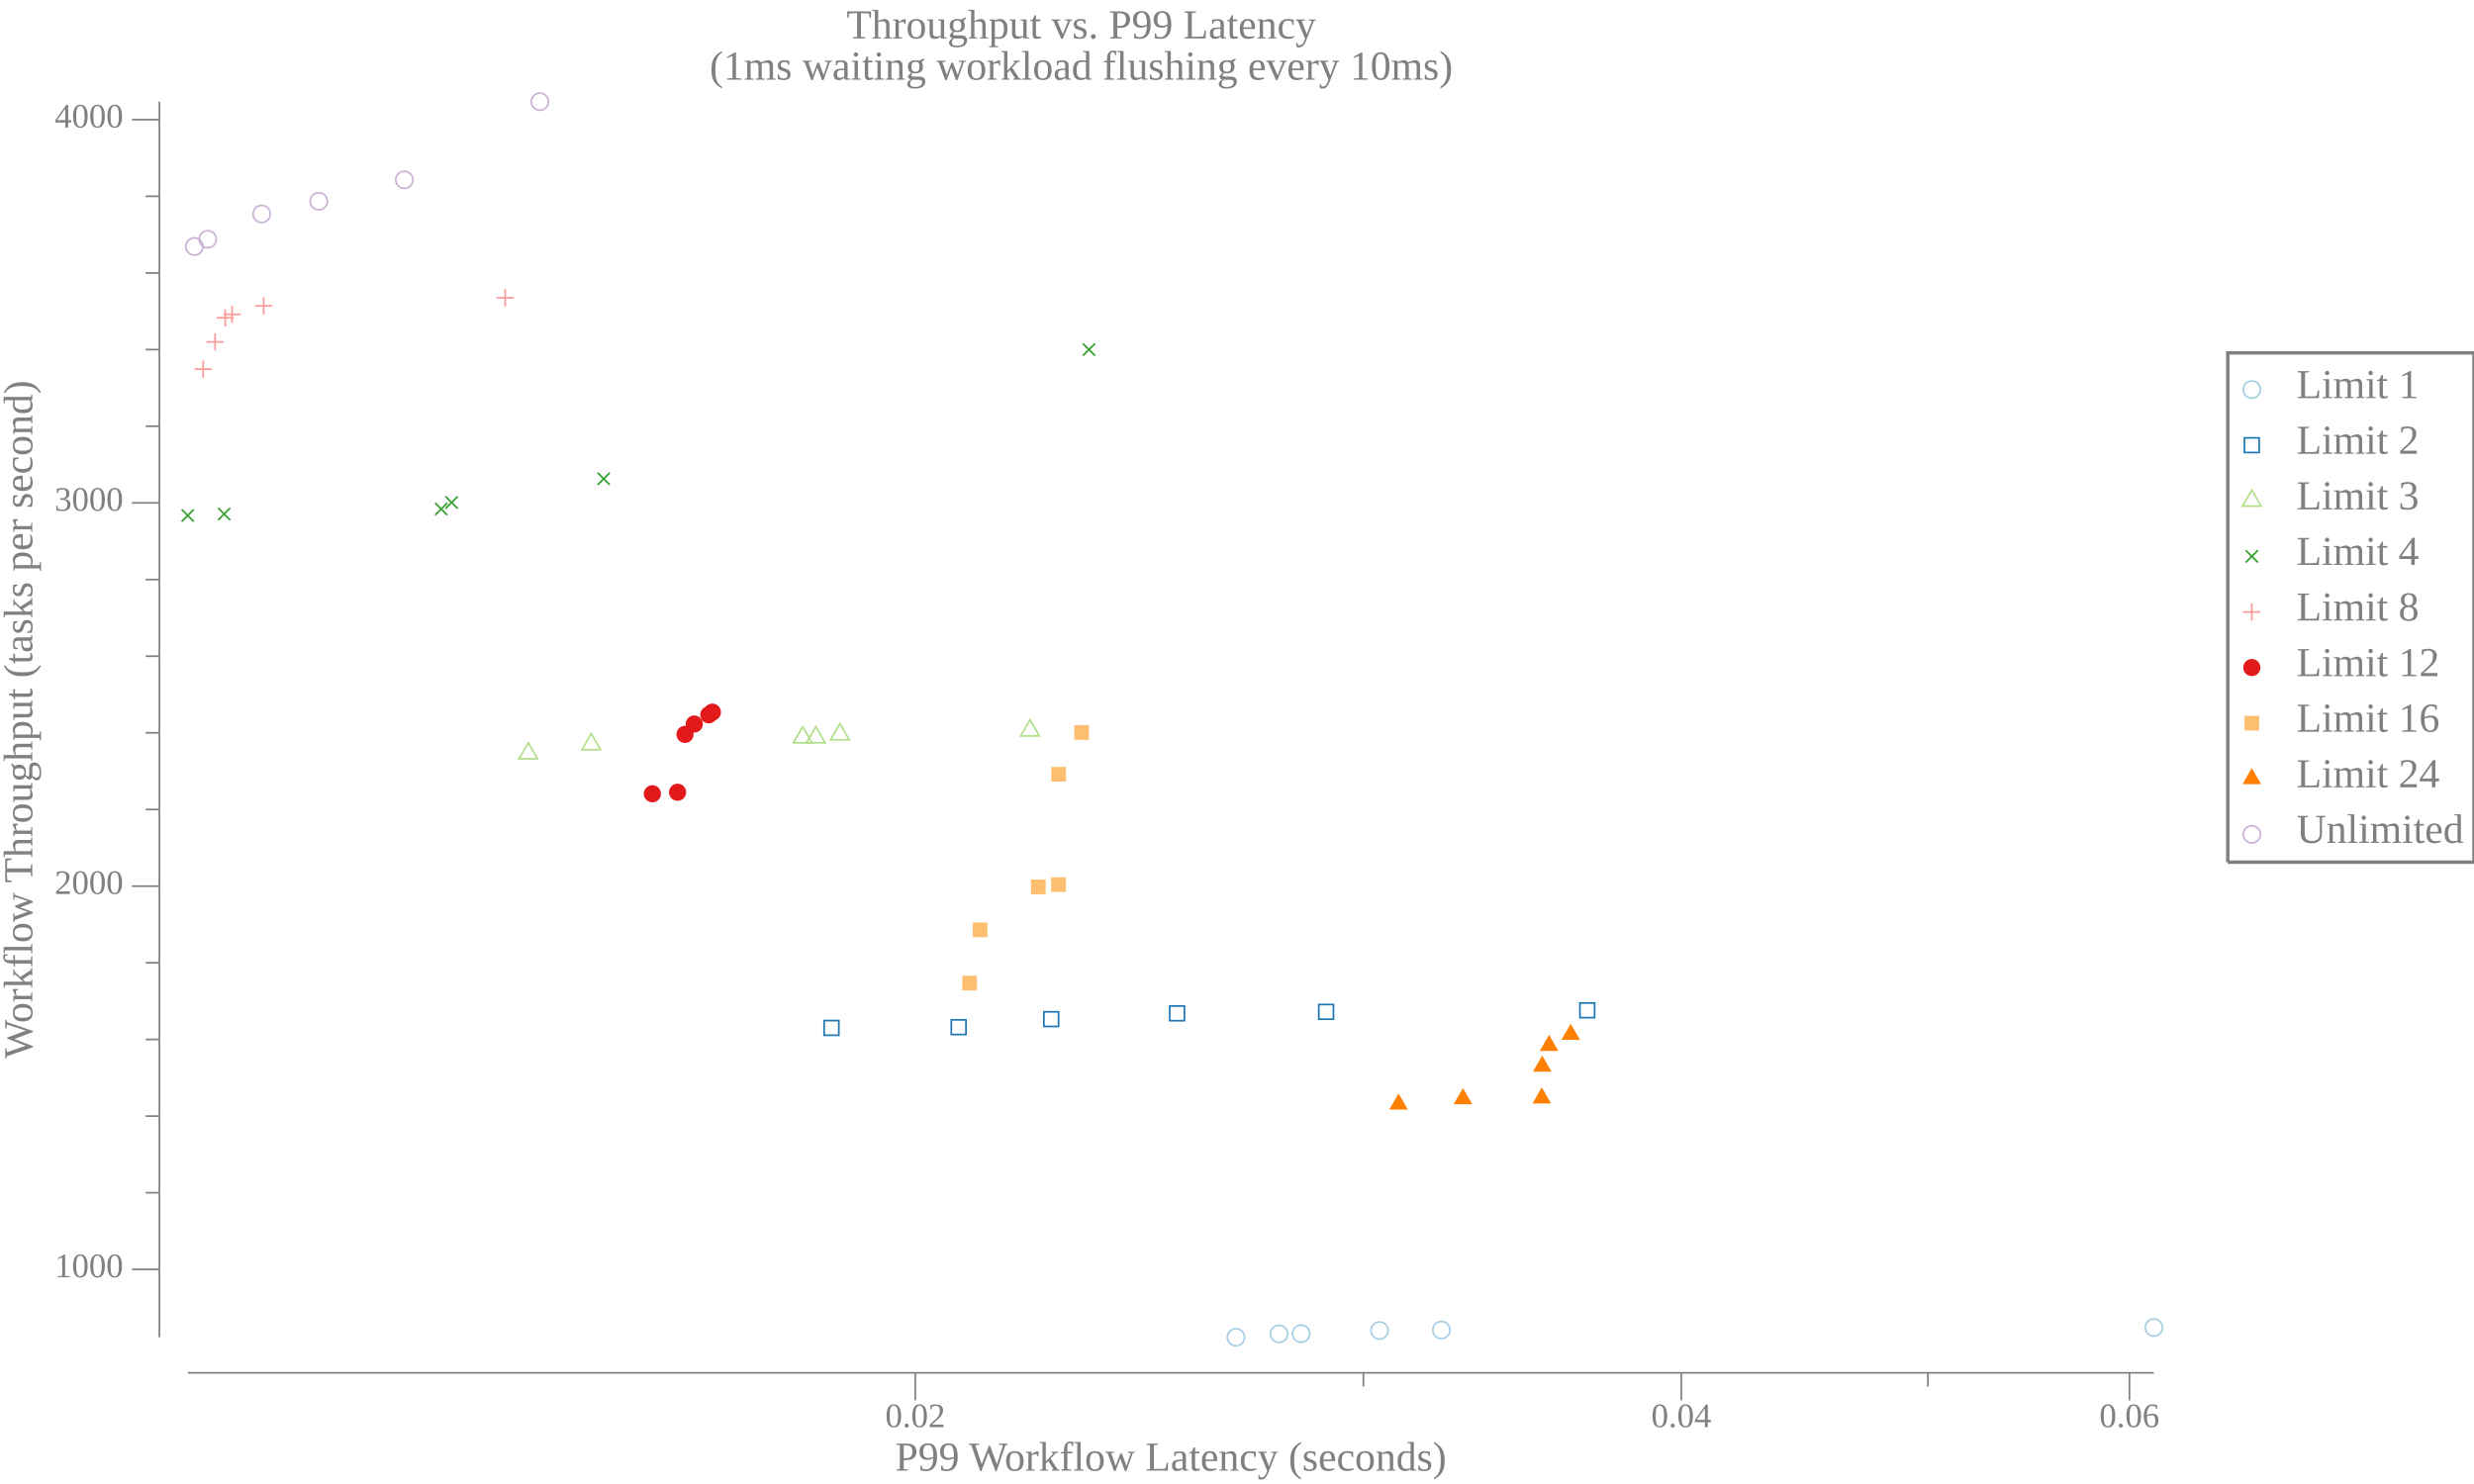
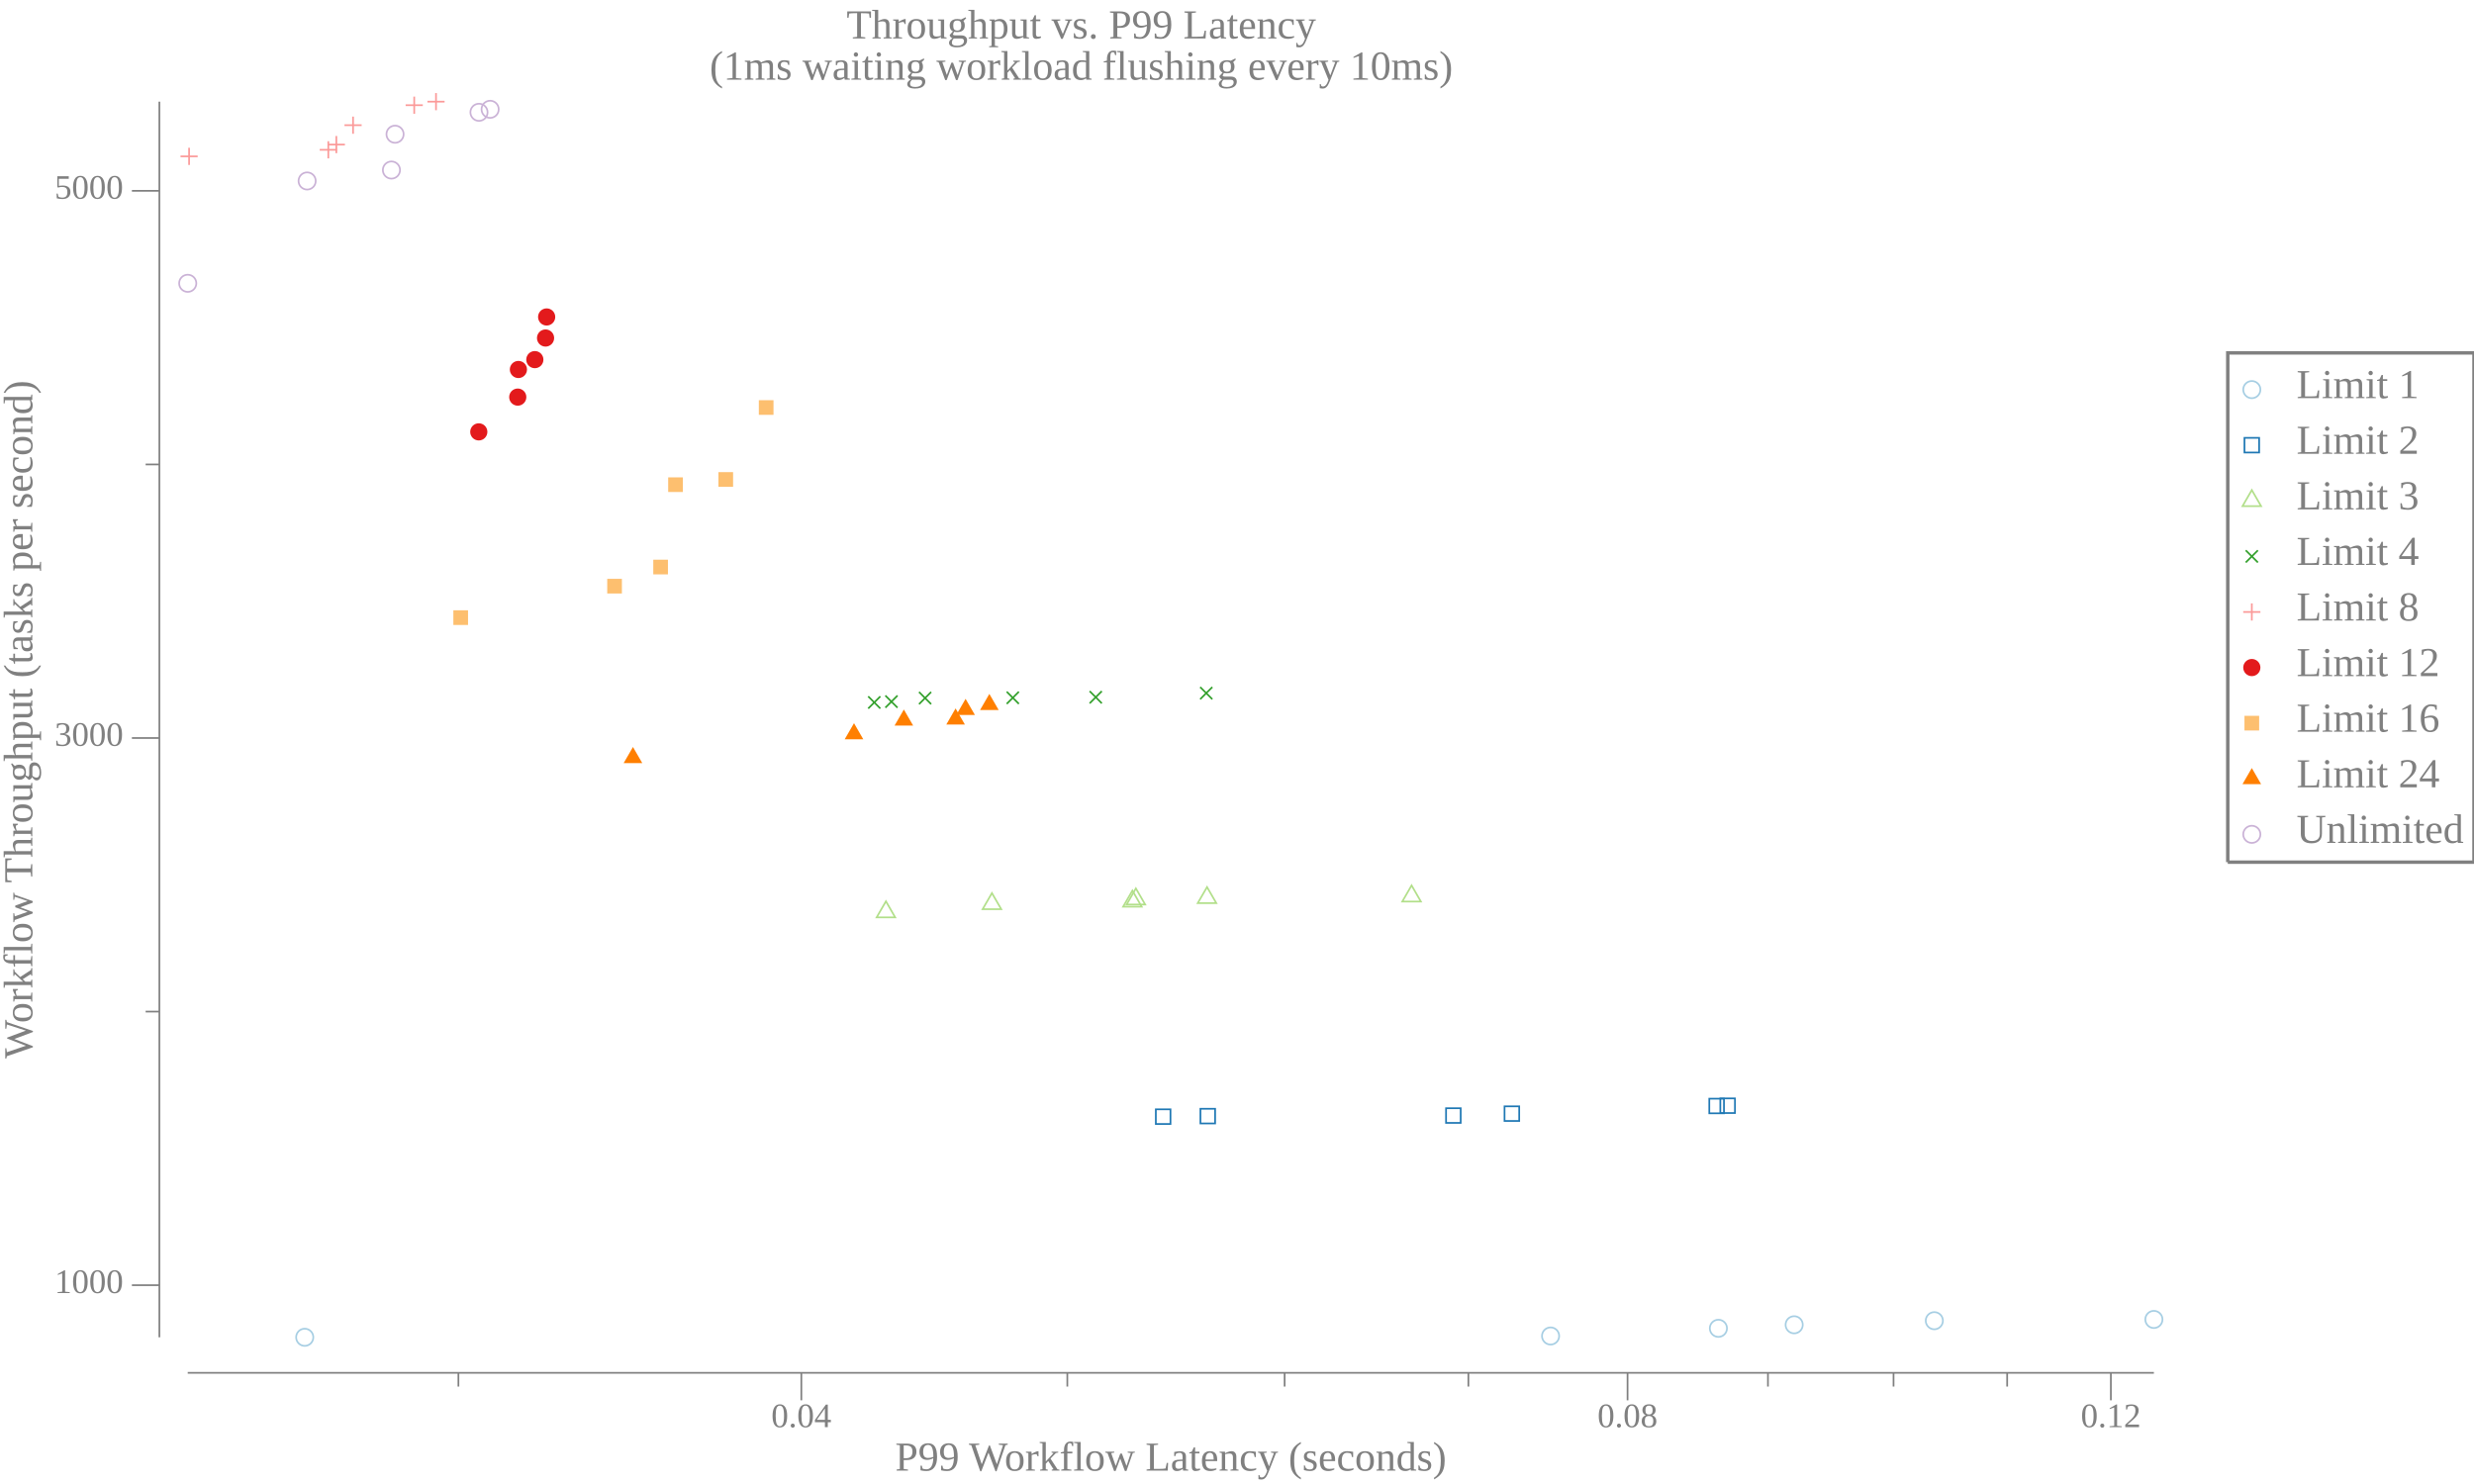
<svg xmlns="http://www.w3.org/2000/svg" width="720pt" height="432pt" viewBox="0 0 720 432">
  <g transform="scale(1, -1) translate(0, -432)">
    <path d="M657.84,318.58A2.5,2.5 0 1 1 652.84,318.58A2.5,2.5 0 1 1 657.84,318.58Z" style="fill:none;stroke:#A6CEE3;stroke-width:0.5" />
    <text x="668.34" y="-316.1" transform="scale(1, -1)" style="font-family:Liberation Serif;font-variant:normal;font-weight:normal;font-style:normal;font-size:12px;fill:#808080">Limit 1</text>
    <path d="M653.2,300.27L657.47,300.27L657.47,304.54L653.2,304.54Z" style="fill:none;stroke:#1F78B4;stroke-width:0.5" />
    <text x="668.34" y="-299.91" transform="scale(1, -1)" style="font-family:Liberation Serif;font-variant:normal;font-weight:normal;font-style:normal;font-size:12px;fill:#808080">Limit 2</text>
    <path d="M655.34,289.34L652.63,284.66L658.04,284.66Z" style="fill:none;stroke:#B2DF8A;stroke-width:0.5" />
    <text x="668.34" y="-283.73" transform="scale(1, -1)" style="font-family:Liberation Serif;font-variant:normal;font-weight:normal;font-style:normal;font-size:12px;fill:#808080">Limit 3</text>
    <path d="M653.57,268.27L657.11,271.8" style="fill:none;stroke:#33A02C;stroke-width:0.5" />
    <path d="M653.57,271.8L657.11,268.27" style="fill:none;stroke:#33A02C;stroke-width:0.5" />
    <text x="668.34" y="-267.55" transform="scale(1, -1)" style="font-family:Liberation Serif;font-variant:normal;font-weight:normal;font-style:normal;font-size:12px;fill:#808080">Limit 4</text>
    <path d="M655.34,256.35L655.34,251.35" style="fill:none;stroke:#FB9A99;stroke-width:0.5" />
    <path d="M652.84,253.85L657.84,253.85" style="fill:none;stroke:#FB9A99;stroke-width:0.5" />
    <text x="668.34" y="-251.36" transform="scale(1, -1)" style="font-family:Liberation Serif;font-variant:normal;font-weight:normal;font-style:normal;font-size:12px;fill:#808080">Limit 8</text>
    <path d="M657.84,237.67A2.5,2.5 0 1 1 652.84,237.67A2.5,2.5 0 1 1 657.84,237.67Z" style="fill:#E31A1C" />
    <text x="668.34" y="-235.18" transform="scale(1, -1)" style="font-family:Liberation Serif;font-variant:normal;font-weight:normal;font-style:normal;font-size:12px;fill:#808080">Limit 12</text>
    <path d="M653.2,219.35L657.47,219.35L657.47,223.62L653.2,223.62Z" style="fill:#FDBF6F" />
    <text x="668.34" y="-219" transform="scale(1, -1)" style="font-family:Liberation Serif;font-variant:normal;font-weight:normal;font-style:normal;font-size:12px;fill:#808080">Limit 16</text>
    <path d="M655.34,208.42L652.63,203.74L658.04,203.74Z" style="fill:#FF7F00" />
    <text x="668.34" y="-202.81" transform="scale(1, -1)" style="font-family:Liberation Serif;font-variant:normal;font-weight:normal;font-style:normal;font-size:12px;fill:#808080">Limit 24</text>
    <path d="M657.84,189.12A2.5,2.5 0 1 1 652.84,189.12A2.5,2.5 0 1 1 657.84,189.12Z" style="fill:none;stroke:#CAB2D6;stroke-width:0.5" />
    <text x="668.34" y="-186.63" transform="scale(1, -1)" style="font-family:Liberation Serif;font-variant:normal;font-weight:normal;font-style:normal;font-size:12px;fill:#808080">Unlimited</text>
    <path d="M648.34,181.02L648.34,329.27L720,329.27L720,181.02L648.34,181.02" style="fill:none;stroke:#808080" />
    <path d="M0,0L629.34,0L629.34,432L0,432Z" style="fill:#-8000000000000000-8000000000000000-8000000000000000;fill-opacity:0" />
    <text x="246.35" y="-420.81" transform="scale(1, -1)" style="font-family:Liberation Serif;font-variant:normal;font-weight:normal;font-style:normal;font-size:12px;fill:#808080">Throughput vs. P99 Latency</text>
    <text x="206.52" y="-408.81" transform="scale(1, -1)" style="font-family:Liberation Serif;font-variant:normal;font-weight:normal;font-style:normal;font-size:12px;fill:#808080">(1ms waiting workload flushing every 10ms)</text>
    <text x="260.52" y="-3.902" transform="scale(1, -1)" style="font-family:Liberation Serif;font-variant:normal;font-weight:normal;font-style:normal;font-size:12px;fill:#808080">P99 Workflow Latency (seconds)</text>
-     <text x="257.63" y="-16.541" transform="scale(1, -1)" style="font-family:Liberation Serif;font-variant:normal;font-weight:normal;font-style:normal;font-size:10px;fill:#808080">0.02</text>
-     <text x="480.56" y="-16.541" transform="scale(1, -1)" style="font-family:Liberation Serif;font-variant:normal;font-weight:normal;font-style:normal;font-size:10px;fill:#808080">0.04</text>
-     <text x="610.97" y="-16.541" transform="scale(1, -1)" style="font-family:Liberation Serif;font-variant:normal;font-weight:normal;font-style:normal;font-size:10px;fill:#808080">0.06</text>
-     <path d="M266.38,24.363L266.38,32.363" style="fill:none;stroke:#808080;stroke-width:0.5" />
-     <path d="M489.31,24.363L489.31,32.363" style="fill:none;stroke:#808080;stroke-width:0.5" />
-     <path d="M619.72,24.363L619.72,32.363" style="fill:none;stroke:#808080;stroke-width:0.5" />
-     <path d="M396.79,28.363L396.79,32.363" style="fill:none;stroke:#808080;stroke-width:0.5" />
-     <path d="M561.08,28.363L561.08,32.363" style="fill:none;stroke:#808080;stroke-width:0.5" />
+     <text x="224.46" y="-16.541" transform="scale(1, -1)" style="font-family:Liberation Serif;font-variant:normal;font-weight:normal;font-style:normal;font-size:10px;fill:#808080">0.04</text>
+     <text x="464.91" y="-16.541" transform="scale(1, -1)" style="font-family:Liberation Serif;font-variant:normal;font-weight:normal;font-style:normal;font-size:10px;fill:#808080">0.08</text>
+     <text x="605.57" y="-16.541" transform="scale(1, -1)" style="font-family:Liberation Serif;font-variant:normal;font-weight:normal;font-style:normal;font-size:10px;fill:#808080">0.12</text>
+     <path d="M233.21,24.363L233.21,32.363" style="fill:none;stroke:#808080;stroke-width:0.5" />
+     <path d="M473.66,24.363L473.66,32.363" style="fill:none;stroke:#808080;stroke-width:0.5" />
+     <path d="M614.32,24.363L614.32,32.363" style="fill:none;stroke:#808080;stroke-width:0.5" />
+     <path d="M133.41,28.363L133.41,32.363" style="fill:none;stroke:#808080;stroke-width:0.5" />
+     <path d="M310.62,28.363L310.62,32.363" style="fill:none;stroke:#808080;stroke-width:0.5" />
+     <path d="M373.86,28.363L373.86,32.363" style="fill:none;stroke:#808080;stroke-width:0.5" />
+     <path d="M427.34,28.363L427.34,32.363" style="fill:none;stroke:#808080;stroke-width:0.5" />
+     <path d="M514.52,28.363L514.52,32.363" style="fill:none;stroke:#808080;stroke-width:0.5" />
+     <path d="M551.07,28.363L551.07,32.363" style="fill:none;stroke:#808080;stroke-width:0.5" />
+     <path d="M584.14,28.363L584.14,32.363" style="fill:none;stroke:#808080;stroke-width:0.5" />
    <path d="M54.635,32.363L626.84,32.363" style="fill:none;stroke:#808080;stroke-width:0.5" />
    <g transform="rotate(90)">
      <text x="123.84" y="9.387" transform="scale(1, -1)" style="font-family:Liberation Serif;font-variant:normal;font-weight:normal;font-style:normal;font-size:12px;fill:#808080">Workflow Throughput (tasks per second)</text>
    </g>
-     <text x="15.885" y="-60.193" transform="scale(1, -1)" style="font-family:Liberation Serif;font-variant:normal;font-weight:normal;font-style:normal;font-size:10px;fill:#808080">1000</text>
-     <text x="15.885" y="-171.76" transform="scale(1, -1)" style="font-family:Liberation Serif;font-variant:normal;font-weight:normal;font-style:normal;font-size:10px;fill:#808080">2000</text>
-     <text x="15.885" y="-283.32" transform="scale(1, -1)" style="font-family:Liberation Serif;font-variant:normal;font-weight:normal;font-style:normal;font-size:10px;fill:#808080">3000</text>
-     <text x="15.885" y="-394.88" transform="scale(1, -1)" style="font-family:Liberation Serif;font-variant:normal;font-weight:normal;font-style:normal;font-size:10px;fill:#808080">4000</text>
-     <path d="M38.385,62.478L46.385,62.478" style="fill:none;stroke:#808080;stroke-width:0.5" />
-     <path d="M38.385,174.04L46.385,174.04" style="fill:none;stroke:#808080;stroke-width:0.5" />
-     <path d="M38.385,285.61L46.385,285.61" style="fill:none;stroke:#808080;stroke-width:0.5" />
-     <path d="M38.385,397.17L46.385,397.17" style="fill:none;stroke:#808080;stroke-width:0.5" />
-     <path d="M42.385,84.791L46.385,84.791" style="fill:none;stroke:#808080;stroke-width:0.5" />
-     <path d="M42.385,107.1L46.385,107.1" style="fill:none;stroke:#808080;stroke-width:0.5" />
-     <path d="M42.385,129.42L46.385,129.42" style="fill:none;stroke:#808080;stroke-width:0.5" />
-     <path d="M42.385,151.73L46.385,151.73" style="fill:none;stroke:#808080;stroke-width:0.5" />
-     <path d="M42.385,196.35L46.385,196.35" style="fill:none;stroke:#808080;stroke-width:0.5" />
-     <path d="M42.385,218.67L46.385,218.67" style="fill:none;stroke:#808080;stroke-width:0.5" />
-     <path d="M42.385,240.98L46.385,240.98" style="fill:none;stroke:#808080;stroke-width:0.5" />
-     <path d="M42.385,263.29L46.385,263.29" style="fill:none;stroke:#808080;stroke-width:0.5" />
-     <path d="M42.385,307.92L46.385,307.92" style="fill:none;stroke:#808080;stroke-width:0.5" />
-     <path d="M42.385,330.23L46.385,330.23" style="fill:none;stroke:#808080;stroke-width:0.5" />
-     <path d="M42.385,352.54L46.385,352.54" style="fill:none;stroke:#808080;stroke-width:0.5" />
-     <path d="M42.385,374.86L46.385,374.86" style="fill:none;stroke:#808080;stroke-width:0.5" />
+     <text x="15.885" y="-55.588" transform="scale(1, -1)" style="font-family:Liberation Serif;font-variant:normal;font-weight:normal;font-style:normal;font-size:10px;fill:#808080">1000</text>
+     <text x="15.885" y="-214.88" transform="scale(1, -1)" style="font-family:Liberation Serif;font-variant:normal;font-weight:normal;font-style:normal;font-size:10px;fill:#808080">3000</text>
+     <text x="15.885" y="-374.16" transform="scale(1, -1)" style="font-family:Liberation Serif;font-variant:normal;font-weight:normal;font-style:normal;font-size:10px;fill:#808080">5000</text>
+     <path d="M38.385,57.873L46.385,57.873" style="fill:none;stroke:#808080;stroke-width:0.5" />
+     <path d="M38.385,217.16L46.385,217.16" style="fill:none;stroke:#808080;stroke-width:0.5" />
+     <path d="M38.385,376.45L46.385,376.45" style="fill:none;stroke:#808080;stroke-width:0.5" />
+     <path d="M42.385,137.52L46.385,137.52" style="fill:none;stroke:#808080;stroke-width:0.5" />
+     <path d="M42.385,296.8L46.385,296.8" style="fill:none;stroke:#808080;stroke-width:0.5" />
    <path d="M46.385,42.709L46.385,402.41" style="fill:none;stroke:#808080;stroke-width:0.5" />
-     <path d="M362.19,42.709A2.5,2.5 0 1 1 357.19,42.709A2.5,2.5 0 1 1 362.19,42.709Z" style="fill:none;stroke:#A6CEE3;stroke-width:0.5" />
-     <path d="M374.75,43.724A2.5,2.5 0 1 1 369.75,43.724A2.5,2.5 0 1 1 374.75,43.724Z" style="fill:none;stroke:#A6CEE3;stroke-width:0.5" />
-     <path d="M381.16,43.769A2.5,2.5 0 1 1 376.16,43.769A2.5,2.5 0 1 1 381.16,43.769Z" style="fill:none;stroke:#A6CEE3;stroke-width:0.5" />
-     <path d="M403.99,44.684A2.5,2.5 0 1 1 398.99,44.684A2.5,2.5 0 1 1 403.99,44.684Z" style="fill:none;stroke:#A6CEE3;stroke-width:0.5" />
-     <path d="M421.98,44.829A2.5,2.5 0 1 1 416.98,44.829A2.5,2.5 0 1 1 421.98,44.829Z" style="fill:none;stroke:#A6CEE3;stroke-width:0.5" />
-     <path d="M629.34,45.554A2.5,2.5 0 1 1 624.34,45.554A2.5,2.5 0 1 1 629.34,45.554Z" style="fill:none;stroke:#A6CEE3;stroke-width:0.5" />
-     <path d="M239.85,130.63L244.12,130.63L244.12,134.9L239.85,134.9Z" style="fill:none;stroke:#1F78B4;stroke-width:0.5" />
-     <path d="M276.86,130.85L281.13,130.85L281.13,135.12L276.86,135.12Z" style="fill:none;stroke:#1F78B4;stroke-width:0.5" />
-     <path d="M303.8,133.2L308.07,133.2L308.07,137.46L303.8,137.46Z" style="fill:none;stroke:#1F78B4;stroke-width:0.5" />
-     <path d="M340.43,134.87L344.7,134.87L344.7,139.14L340.43,139.14Z" style="fill:none;stroke:#1F78B4;stroke-width:0.5" />
-     <path d="M383.8,135.31L388.07,135.31L388.07,139.58L383.8,139.58Z" style="fill:none;stroke:#1F78B4;stroke-width:0.5" />
-     <path d="M459.8,135.76L464.07,135.76L464.07,140.03L459.8,140.03Z" style="fill:none;stroke:#1F78B4;stroke-width:0.5" />
-     <path d="M153.74,215.77L151.03,211.08L156.44,211.08Z" style="fill:none;stroke:#B2DF8A;stroke-width:0.5" />
-     <path d="M172.07,218.45L169.37,213.76L174.78,213.76Z" style="fill:none;stroke:#B2DF8A;stroke-width:0.5" />
-     <path d="M233.61,220.45L230.91,215.77L236.32,215.77Z" style="fill:none;stroke:#B2DF8A;stroke-width:0.5" />
-     <path d="M237.42,220.45L234.71,215.77L240.13,215.77Z" style="fill:none;stroke:#B2DF8A;stroke-width:0.5" />
-     <path d="M244.44,221.35L241.74,216.66L247.15,216.66Z" style="fill:none;stroke:#B2DF8A;stroke-width:0.5" />
-     <path d="M299.77,222.46L297.06,217.77L302.47,217.77Z" style="fill:none;stroke:#B2DF8A;stroke-width:0.5" />
-     <path d="M52.867,280.16L56.403,283.69" style="fill:none;stroke:#33A02C;stroke-width:0.5" />
-     <path d="M52.867,283.69L56.403,280.16" style="fill:none;stroke:#33A02C;stroke-width:0.5" />
-     <path d="M63.459,280.6L66.994,284.14" style="fill:none;stroke:#33A02C;stroke-width:0.5" />
-     <path d="M63.459,284.14L66.994,280.6" style="fill:none;stroke:#33A02C;stroke-width:0.5" />
-     <path d="M126.64,282.05L130.18,285.59" style="fill:none;stroke:#33A02C;stroke-width:0.5" />
-     <path d="M126.64,285.59L130.18,282.05" style="fill:none;stroke:#33A02C;stroke-width:0.5" />
-     <path d="M129.67,283.95L133.2,287.48" style="fill:none;stroke:#33A02C;stroke-width:0.5" />
-     <path d="M129.67,287.48L133.2,283.95" style="fill:none;stroke:#33A02C;stroke-width:0.5" />
-     <path d="M173.93,290.87L177.46,294.4" style="fill:none;stroke:#33A02C;stroke-width:0.5" />
-     <path d="M173.93,294.4L177.46,290.87" style="fill:none;stroke:#33A02C;stroke-width:0.5" />
-     <path d="M315.15,328.46L318.69,332" style="fill:none;stroke:#33A02C;stroke-width:0.5" />
-     <path d="M315.15,332L318.69,328.46" style="fill:none;stroke:#33A02C;stroke-width:0.5" />
-     <path d="M59.129,327.04L59.129,322.04" style="fill:none;stroke:#FB9A99;stroke-width:0.5" />
-     <path d="M56.629,324.54L61.629,324.54" style="fill:none;stroke:#FB9A99;stroke-width:0.5" />
-     <path d="M62.603,334.96L62.603,329.96" style="fill:none;stroke:#FB9A99;stroke-width:0.5" />
-     <path d="M60.103,332.46L65.103,332.46" style="fill:none;stroke:#FB9A99;stroke-width:0.5" />
-     <path d="M65.557,341.99L65.557,336.99" style="fill:none;stroke:#FB9A99;stroke-width:0.5" />
-     <path d="M63.057,339.49L68.057,339.49" style="fill:none;stroke:#FB9A99;stroke-width:0.5" />
-     <path d="M67.549,342.99L67.549,337.99" style="fill:none;stroke:#FB9A99;stroke-width:0.5" />
-     <path d="M65.049,340.49L70.049,340.49" style="fill:none;stroke:#FB9A99;stroke-width:0.5" />
-     <path d="M76.733,345.45L76.733,340.45" style="fill:none;stroke:#FB9A99;stroke-width:0.5" />
-     <path d="M74.233,342.95L79.233,342.95" style="fill:none;stroke:#FB9A99;stroke-width:0.5" />
-     <path d="M147.02,347.79L147.02,342.79" style="fill:none;stroke:#FB9A99;stroke-width:0.5" />
-     <path d="M144.52,345.29L149.52,345.29" style="fill:none;stroke:#FB9A99;stroke-width:0.5" />
-     <path d="M192.36,200.93A2.5,2.5 0 1 1 187.36,200.93A2.5,2.5 0 1 1 192.36,200.93Z" style="fill:#E31A1C" />
-     <path d="M199.69,201.37A2.5,2.5 0 1 1 194.69,201.37A2.5,2.5 0 1 1 199.69,201.37Z" style="fill:#E31A1C" />
-     <path d="M201.86,218.22A2.5,2.5 0 1 1 196.86,218.22A2.5,2.5 0 1 1 201.86,218.22Z" style="fill:#E31A1C" />
-     <path d="M204.55,221.23A2.5,2.5 0 1 1 199.55,221.23A2.5,2.5 0 1 1 204.55,221.23Z" style="fill:#E31A1C" />
-     <path d="M208.78,223.91A2.5,2.5 0 1 1 203.78,223.91A2.5,2.5 0 1 1 208.78,223.91Z" style="fill:#E31A1C" />
-     <path d="M209.82,224.69A2.5,2.5 0 1 1 204.82,224.69A2.5,2.5 0 1 1 209.82,224.69Z" style="fill:#E31A1C" />
-     <path d="M280.05,143.68L284.32,143.68L284.32,147.95L280.05,147.95Z" style="fill:#FDBF6F" />
-     <path d="M283.1,159.19L287.37,159.19L287.37,163.46L283.1,163.46Z" style="fill:#FDBF6F" />
-     <path d="M300.06,171.68L304.32,171.68L304.32,175.95L300.06,175.95Z" style="fill:#FDBF6F" />
-     <path d="M305.92,172.35L310.19,172.35L310.19,176.62L305.92,176.62Z" style="fill:#FDBF6F" />
-     <path d="M305.96,204.48L310.23,204.48L310.23,208.75L305.96,208.75Z" style="fill:#FDBF6F" />
-     <path d="M312.65,216.64L316.91,216.64L316.91,220.91L312.65,220.91Z" style="fill:#FDBF6F" />
-     <path d="M407.02,113.69L404.31,109L409.73,109Z" style="fill:#FF7F00" />
-     <path d="M425.76,115.25L423.05,110.56L428.47,110.56Z" style="fill:#FF7F00" />
-     <path d="M448.7,115.47L446,110.78L451.41,110.78Z" style="fill:#FF7F00" />
-     <path d="M448.83,124.73L446.13,120.04L451.54,120.04Z" style="fill:#FF7F00" />
-     <path d="M450.82,130.76L448.11,126.07L453.52,126.07Z" style="fill:#FF7F00" />
-     <path d="M457.11,133.99L454.4,129.3L459.81,129.3Z" style="fill:#FF7F00" />
-     <path d="M59.079,360.24A2.5,2.5 0 1 1 54.079,360.24A2.5,2.5 0 1 1 59.079,360.24Z" style="fill:none;stroke:#CAB2D6;stroke-width:0.5" />
-     <path d="M62.959,362.36A2.5,2.5 0 1 1 57.959,362.36A2.5,2.5 0 1 1 62.959,362.36Z" style="fill:none;stroke:#CAB2D6;stroke-width:0.5" />
-     <path d="M78.663,369.72A2.5,2.5 0 1 1 73.663,369.72A2.5,2.5 0 1 1 78.663,369.72Z" style="fill:none;stroke:#CAB2D6;stroke-width:0.5" />
-     <path d="M95.276,373.41A2.5,2.5 0 1 1 90.276,373.41A2.5,2.5 0 1 1 95.276,373.41Z" style="fill:none;stroke:#CAB2D6;stroke-width:0.5" />
-     <path d="M120.17,379.65A2.5,2.5 0 1 1 115.17,379.65A2.5,2.5 0 1 1 120.17,379.65Z" style="fill:none;stroke:#CAB2D6;stroke-width:0.5" />
-     <path d="M159.62,402.41A2.5,2.5 0 1 1 154.62,402.41A2.5,2.5 0 1 1 159.62,402.41Z" style="fill:none;stroke:#CAB2D6;stroke-width:0.5" />
+     <path d="M91.183,42.709A2.5,2.5 0 1 1 86.183,42.709A2.5,2.5 0 1 1 91.183,42.709Z" style="fill:none;stroke:#A6CEE3;stroke-width:0.5" />
+     <path d="M453.76,43.083A2.5,2.5 0 1 1 448.76,43.083A2.5,2.5 0 1 1 453.76,43.083Z" style="fill:none;stroke:#A6CEE3;stroke-width:0.5" />
+     <path d="M502.6,45.321A2.5,2.5 0 1 1 497.6,45.321A2.5,2.5 0 1 1 502.6,45.321Z" style="fill:none;stroke:#A6CEE3;stroke-width:0.5" />
+     <path d="M524.65,46.349A2.5,2.5 0 1 1 519.65,46.349A2.5,2.5 0 1 1 524.65,46.349Z" style="fill:none;stroke:#A6CEE3;stroke-width:0.5" />
+     <path d="M565.44,47.535A2.5,2.5 0 1 1 560.44,47.535A2.5,2.5 0 1 1 565.44,47.535Z" style="fill:none;stroke:#A6CEE3;stroke-width:0.5" />
+     <path d="M629.34,47.902A2.5,2.5 0 1 1 624.34,47.902A2.5,2.5 0 1 1 629.34,47.902Z" style="fill:none;stroke:#A6CEE3;stroke-width:0.5" />
+     <path d="M336.38,104.8L340.64,104.8L340.64,109.07L336.38,109.07Z" style="fill:none;stroke:#1F78B4;stroke-width:0.5" />
+     <path d="M349.36,104.96L353.63,104.96L353.63,109.23L349.36,109.23Z" style="fill:none;stroke:#1F78B4;stroke-width:0.5" />
+     <path d="M420.84,105.12L425.1,105.12L425.1,109.39L420.84,109.39Z" style="fill:none;stroke:#1F78B4;stroke-width:0.5" />
+     <path d="M437.86,105.68L442.13,105.68L442.13,109.94L437.86,109.94Z" style="fill:none;stroke:#1F78B4;stroke-width:0.5" />
+     <path d="M497.45,107.91L501.72,107.91L501.72,112.17L497.45,112.17Z" style="fill:none;stroke:#1F78B4;stroke-width:0.5" />
+     <path d="M500.66,107.99L504.92,107.99L504.92,112.25L500.66,112.25Z" style="fill:none;stroke:#1F78B4;stroke-width:0.5" />
+     <path d="M257.83,169.63L255.12,164.94L260.53,164.94Z" style="fill:none;stroke:#B2DF8A;stroke-width:0.5" />
+     <path d="M288.68,172.02L285.97,167.33L291.39,167.33Z" style="fill:none;stroke:#B2DF8A;stroke-width:0.5" />
+     <path d="M329.56,172.74L326.85,168.05L332.26,168.05Z" style="fill:none;stroke:#B2DF8A;stroke-width:0.5" />
+     <path d="M330.57,173.38L327.87,168.69L333.28,168.69Z" style="fill:none;stroke:#B2DF8A;stroke-width:0.5" />
+     <path d="M351.28,173.77L348.57,169.09L353.98,169.09Z" style="fill:none;stroke:#B2DF8A;stroke-width:0.5" />
+     <path d="M410.81,174.25L408.1,169.56L413.51,169.56Z" style="fill:none;stroke:#B2DF8A;stroke-width:0.5" />
+     <path d="M252.67,225.75L256.2,229.28" style="fill:none;stroke:#33A02C;stroke-width:0.5" />
+     <path d="M252.67,229.28L256.2,225.75" style="fill:none;stroke:#33A02C;stroke-width:0.5" />
+     <path d="M257.66,225.99L261.2,229.52" style="fill:none;stroke:#33A02C;stroke-width:0.5" />
+     <path d="M257.66,229.52L261.2,225.99" style="fill:none;stroke:#33A02C;stroke-width:0.5" />
+     <path d="M267.46,227.02L270.99,230.56" style="fill:none;stroke:#33A02C;stroke-width:0.5" />
+     <path d="M267.46,230.56L270.99,227.02" style="fill:none;stroke:#33A02C;stroke-width:0.5" />
+     <path d="M292.98,227.1L296.52,230.64" style="fill:none;stroke:#33A02C;stroke-width:0.5" />
+     <path d="M292.98,230.64L296.52,227.1" style="fill:none;stroke:#33A02C;stroke-width:0.5" />
+     <path d="M317.12,227.26L320.66,230.8" style="fill:none;stroke:#33A02C;stroke-width:0.5" />
+     <path d="M317.12,230.8L320.66,227.26" style="fill:none;stroke:#33A02C;stroke-width:0.5" />
+     <path d="M349.28,228.45L352.82,231.99" style="fill:none;stroke:#33A02C;stroke-width:0.5" />
+     <path d="M349.28,231.99L352.82,228.45" style="fill:none;stroke:#33A02C;stroke-width:0.5" />
+     <path d="M55.032,388.98L55.032,383.98" style="fill:none;stroke:#FB9A99;stroke-width:0.5" />
+     <path d="M52.532,386.48L57.532,386.48" style="fill:none;stroke:#FB9A99;stroke-width:0.5" />
+     <path d="M95.549,390.89L95.549,385.89" style="fill:none;stroke:#FB9A99;stroke-width:0.5" />
+     <path d="M93.049,388.39L98.049,388.39" style="fill:none;stroke:#FB9A99;stroke-width:0.5" />
+     <path d="M97.881,392.41L97.881,387.41" style="fill:none;stroke:#FB9A99;stroke-width:0.5" />
+     <path d="M95.381,389.91L100.38,389.91" style="fill:none;stroke:#FB9A99;stroke-width:0.5" />
+     <path d="M102.75,398.06L102.75,393.06" style="fill:none;stroke:#FB9A99;stroke-width:0.5" />
+     <path d="M100.25,395.56L105.25,395.56" style="fill:none;stroke:#FB9A99;stroke-width:0.5" />
+     <path d="M120.55,403.88L120.55,398.88" style="fill:none;stroke:#FB9A99;stroke-width:0.5" />
+     <path d="M118.05,401.38L123.05,401.38" style="fill:none;stroke:#FB9A99;stroke-width:0.5" />
+     <path d="M126.89,404.91L126.89,399.91" style="fill:none;stroke:#FB9A99;stroke-width:0.5" />
+     <path d="M124.39,402.41L129.39,402.41" style="fill:none;stroke:#FB9A99;stroke-width:0.5" />
+     <path d="M141.84,306.28A2.5,2.5 0 1 1 136.84,306.28A2.5,2.5 0 1 1 141.84,306.28Z" style="fill:#E31A1C" />
+     <path d="M153.18,316.4A2.5,2.5 0 1 1 148.18,316.4A2.5,2.5 0 1 1 153.18,316.4Z" style="fill:#E31A1C" />
+     <path d="M153.37,324.44A2.5,2.5 0 1 1 148.37,324.44A2.5,2.5 0 1 1 153.37,324.44Z" style="fill:#E31A1C" />
+     <path d="M158.15,327.31A2.5,2.5 0 1 1 153.15,327.31A2.5,2.5 0 1 1 158.15,327.31Z" style="fill:#E31A1C" />
+     <path d="M161.27,333.6A2.5,2.5 0 1 1 156.27,333.6A2.5,2.5 0 1 1 161.27,333.6Z" style="fill:#E31A1C" />
+     <path d="M161.59,339.73A2.5,2.5 0 1 1 156.59,339.73A2.5,2.5 0 1 1 161.59,339.73Z" style="fill:#E31A1C" />
+     <path d="M131.94,250.07L136.21,250.07L136.21,254.34L131.94,254.34Z" style="fill:#FDBF6F" />
+     <path d="M176.72,259.23L180.99,259.23L180.99,263.5L176.72,263.5Z" style="fill:#FDBF6F" />
+     <path d="M190.12,264.8L194.39,264.8L194.39,269.07L190.12,269.07Z" style="fill:#FDBF6F" />
+     <path d="M194.46,288.78L198.73,288.78L198.73,293.04L194.46,293.04Z" style="fill:#FDBF6F" />
+     <path d="M209.08,290.29L213.35,290.29L213.35,294.56L209.08,294.56Z" style="fill:#FDBF6F" />
+     <path d="M220.84,311.24L225.11,311.24L225.11,315.5L220.84,315.5Z" style="fill:#FDBF6F" />
+     <path d="M184.21,214.55L181.5,209.86L186.92,209.86Z" style="fill:#FF7F00" />
+     <path d="M248.54,221.48L245.83,216.79L251.24,216.79Z" style="fill:#FF7F00" />
+     <path d="M263.05,225.46L260.34,220.78L265.75,220.78Z" style="fill:#FF7F00" />
+     <path d="M278.1,225.78L275.4,221.09L280.81,221.09Z" style="fill:#FF7F00" />
+     <path d="M281.01,228.57L278.31,223.88L283.72,223.88Z" style="fill:#FF7F00" />
+     <path d="M287.93,230L285.22,225.31L290.64,225.31Z" style="fill:#FF7F00" />
+     <path d="M57.135,349.53A2.5,2.5 0 1 1 52.135,349.53A2.5,2.5 0 1 1 57.135,349.53Z" style="fill:none;stroke:#CAB2D6;stroke-width:0.5" />
+     <path d="M91.884,379.32A2.5,2.5 0 1 1 86.884,379.32A2.5,2.5 0 1 1 91.884,379.32Z" style="fill:none;stroke:#CAB2D6;stroke-width:0.5" />
+     <path d="M116.42,382.5A2.5,2.5 0 1 1 111.42,382.5A2.5,2.5 0 1 1 116.42,382.5Z" style="fill:none;stroke:#CAB2D6;stroke-width:0.5" />
+     <path d="M117.47,392.93A2.5,2.5 0 1 1 112.47,392.93A2.5,2.5 0 1 1 117.47,392.93Z" style="fill:none;stroke:#CAB2D6;stroke-width:0.5" />
+     <path d="M141.9,399.31A2.5,2.5 0 1 1 136.9,399.31A2.5,2.5 0 1 1 141.9,399.31Z" style="fill:none;stroke:#CAB2D6;stroke-width:0.5" />
+     <path d="M145.14,400.18A2.5,2.5 0 1 1 140.14,400.18A2.5,2.5 0 1 1 145.14,400.18Z" style="fill:none;stroke:#CAB2D6;stroke-width:0.5" />
  </g>
</svg>
